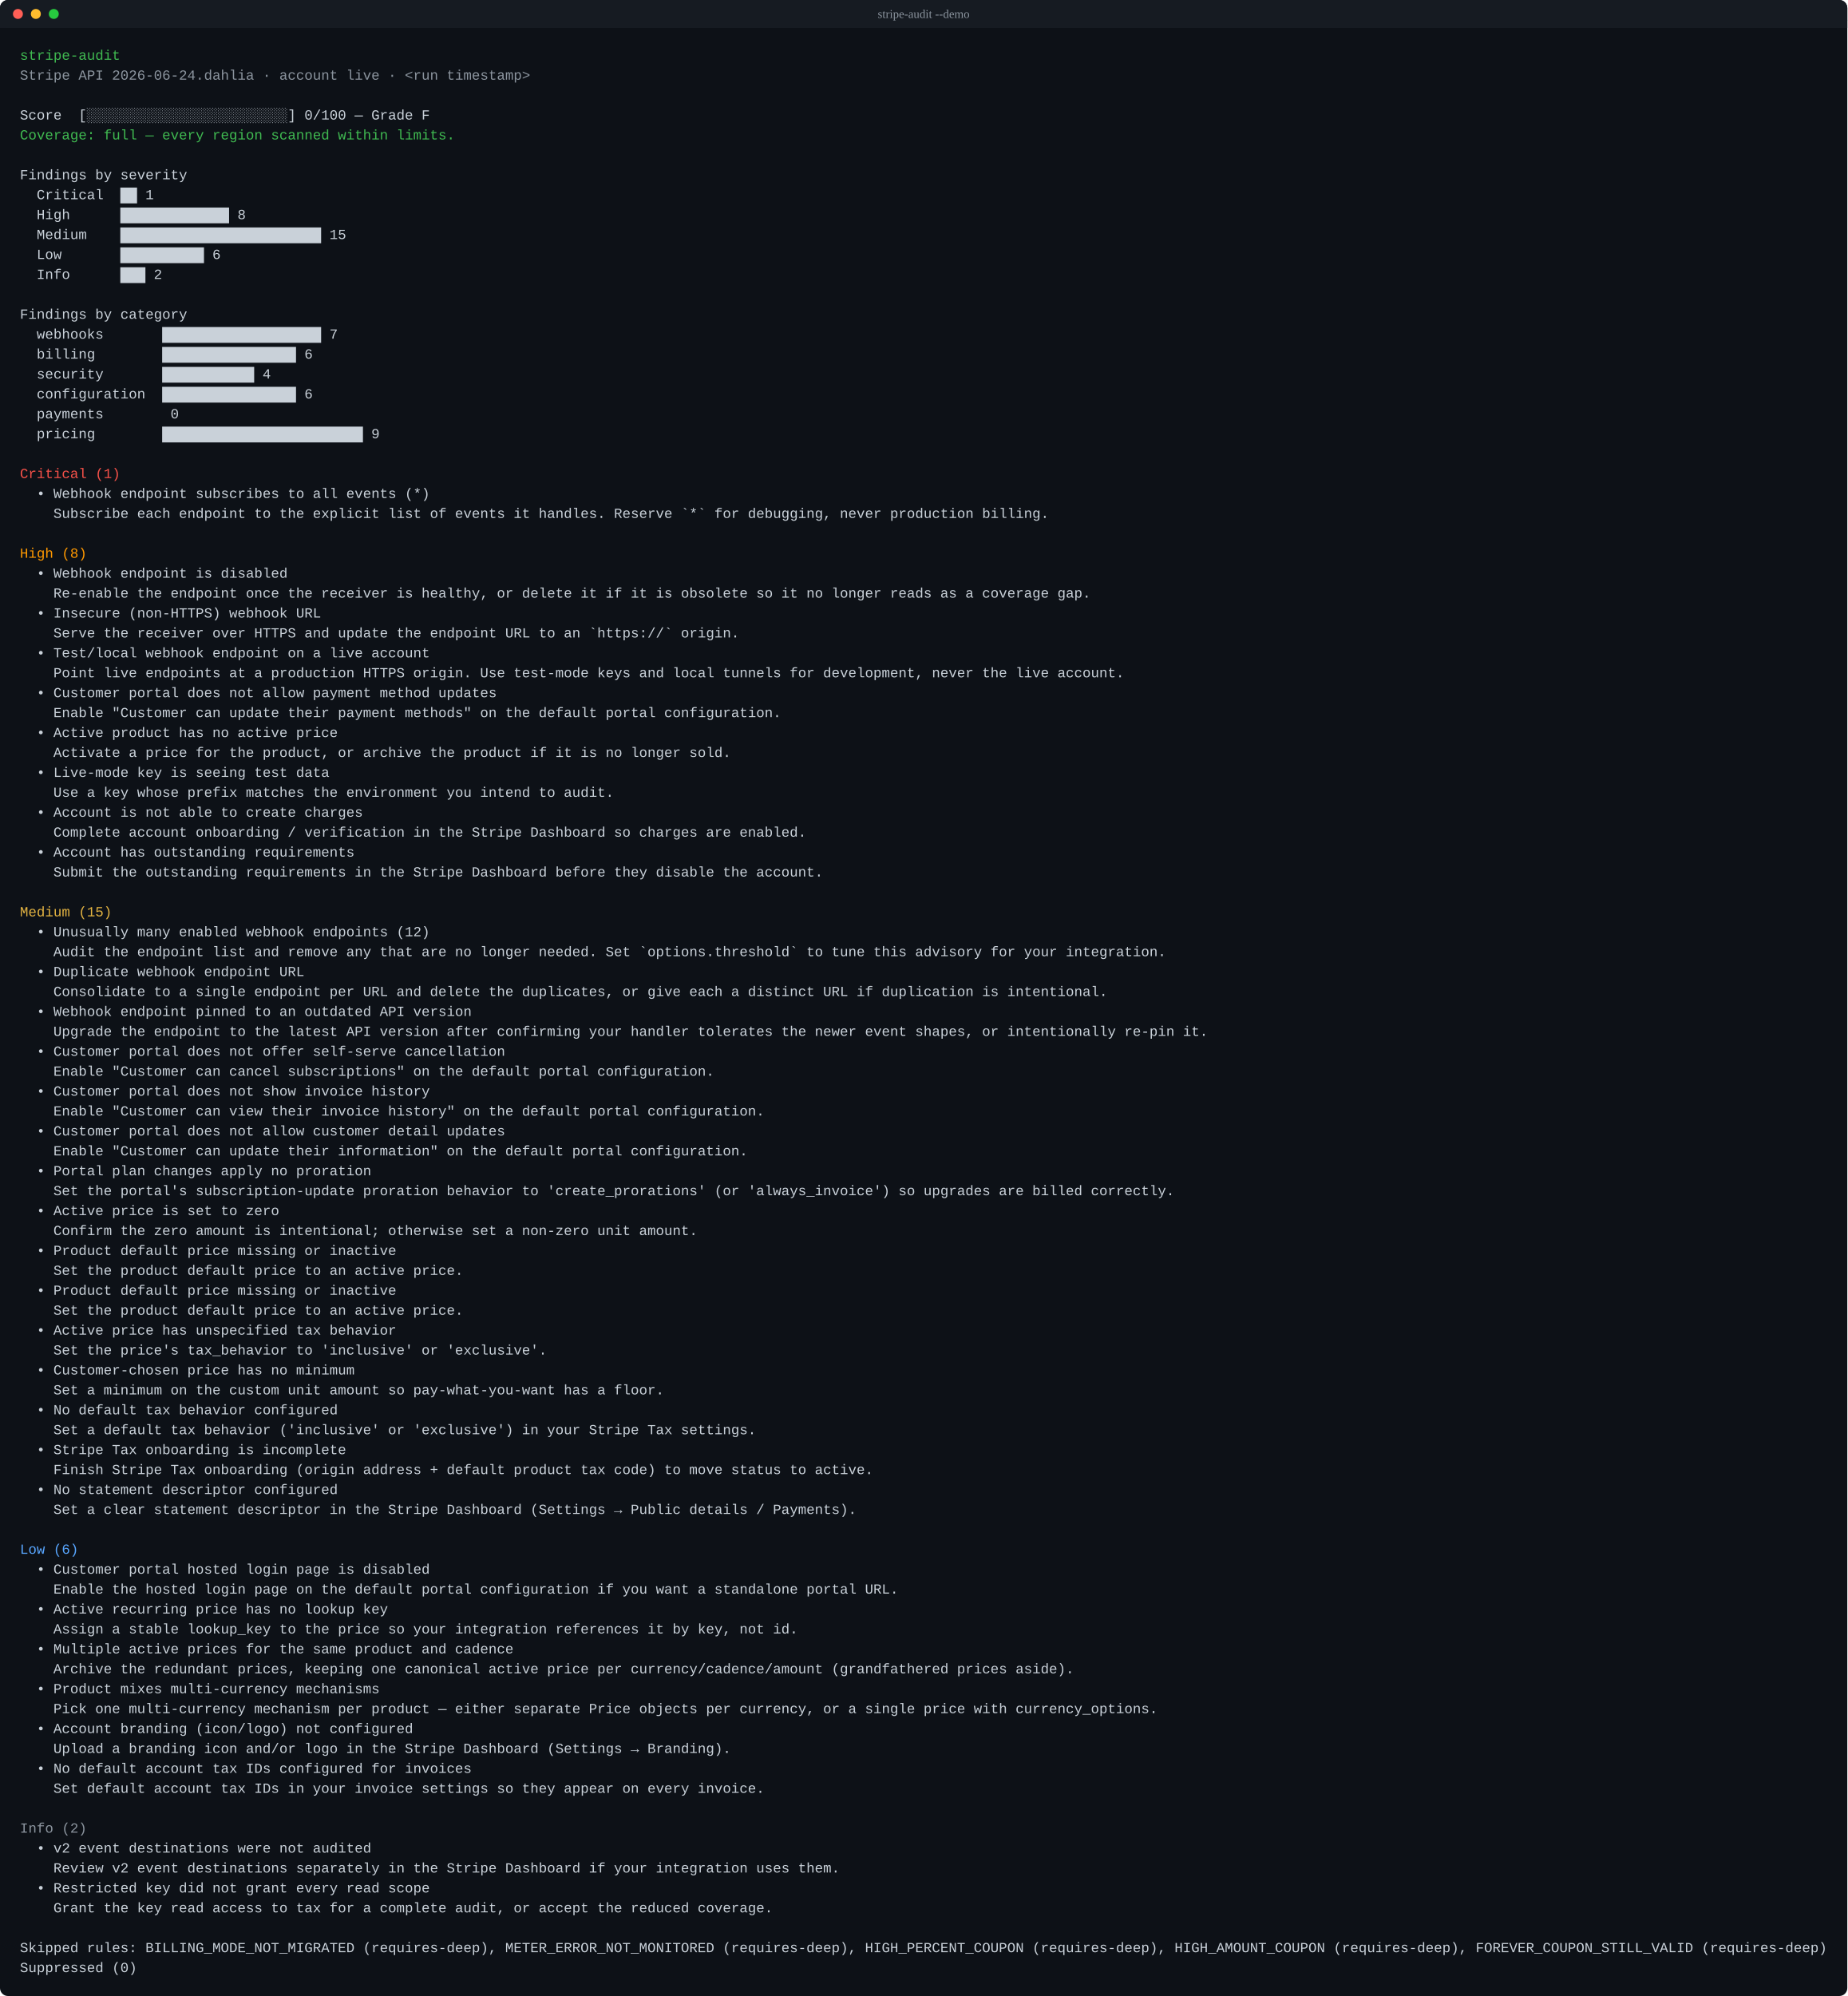
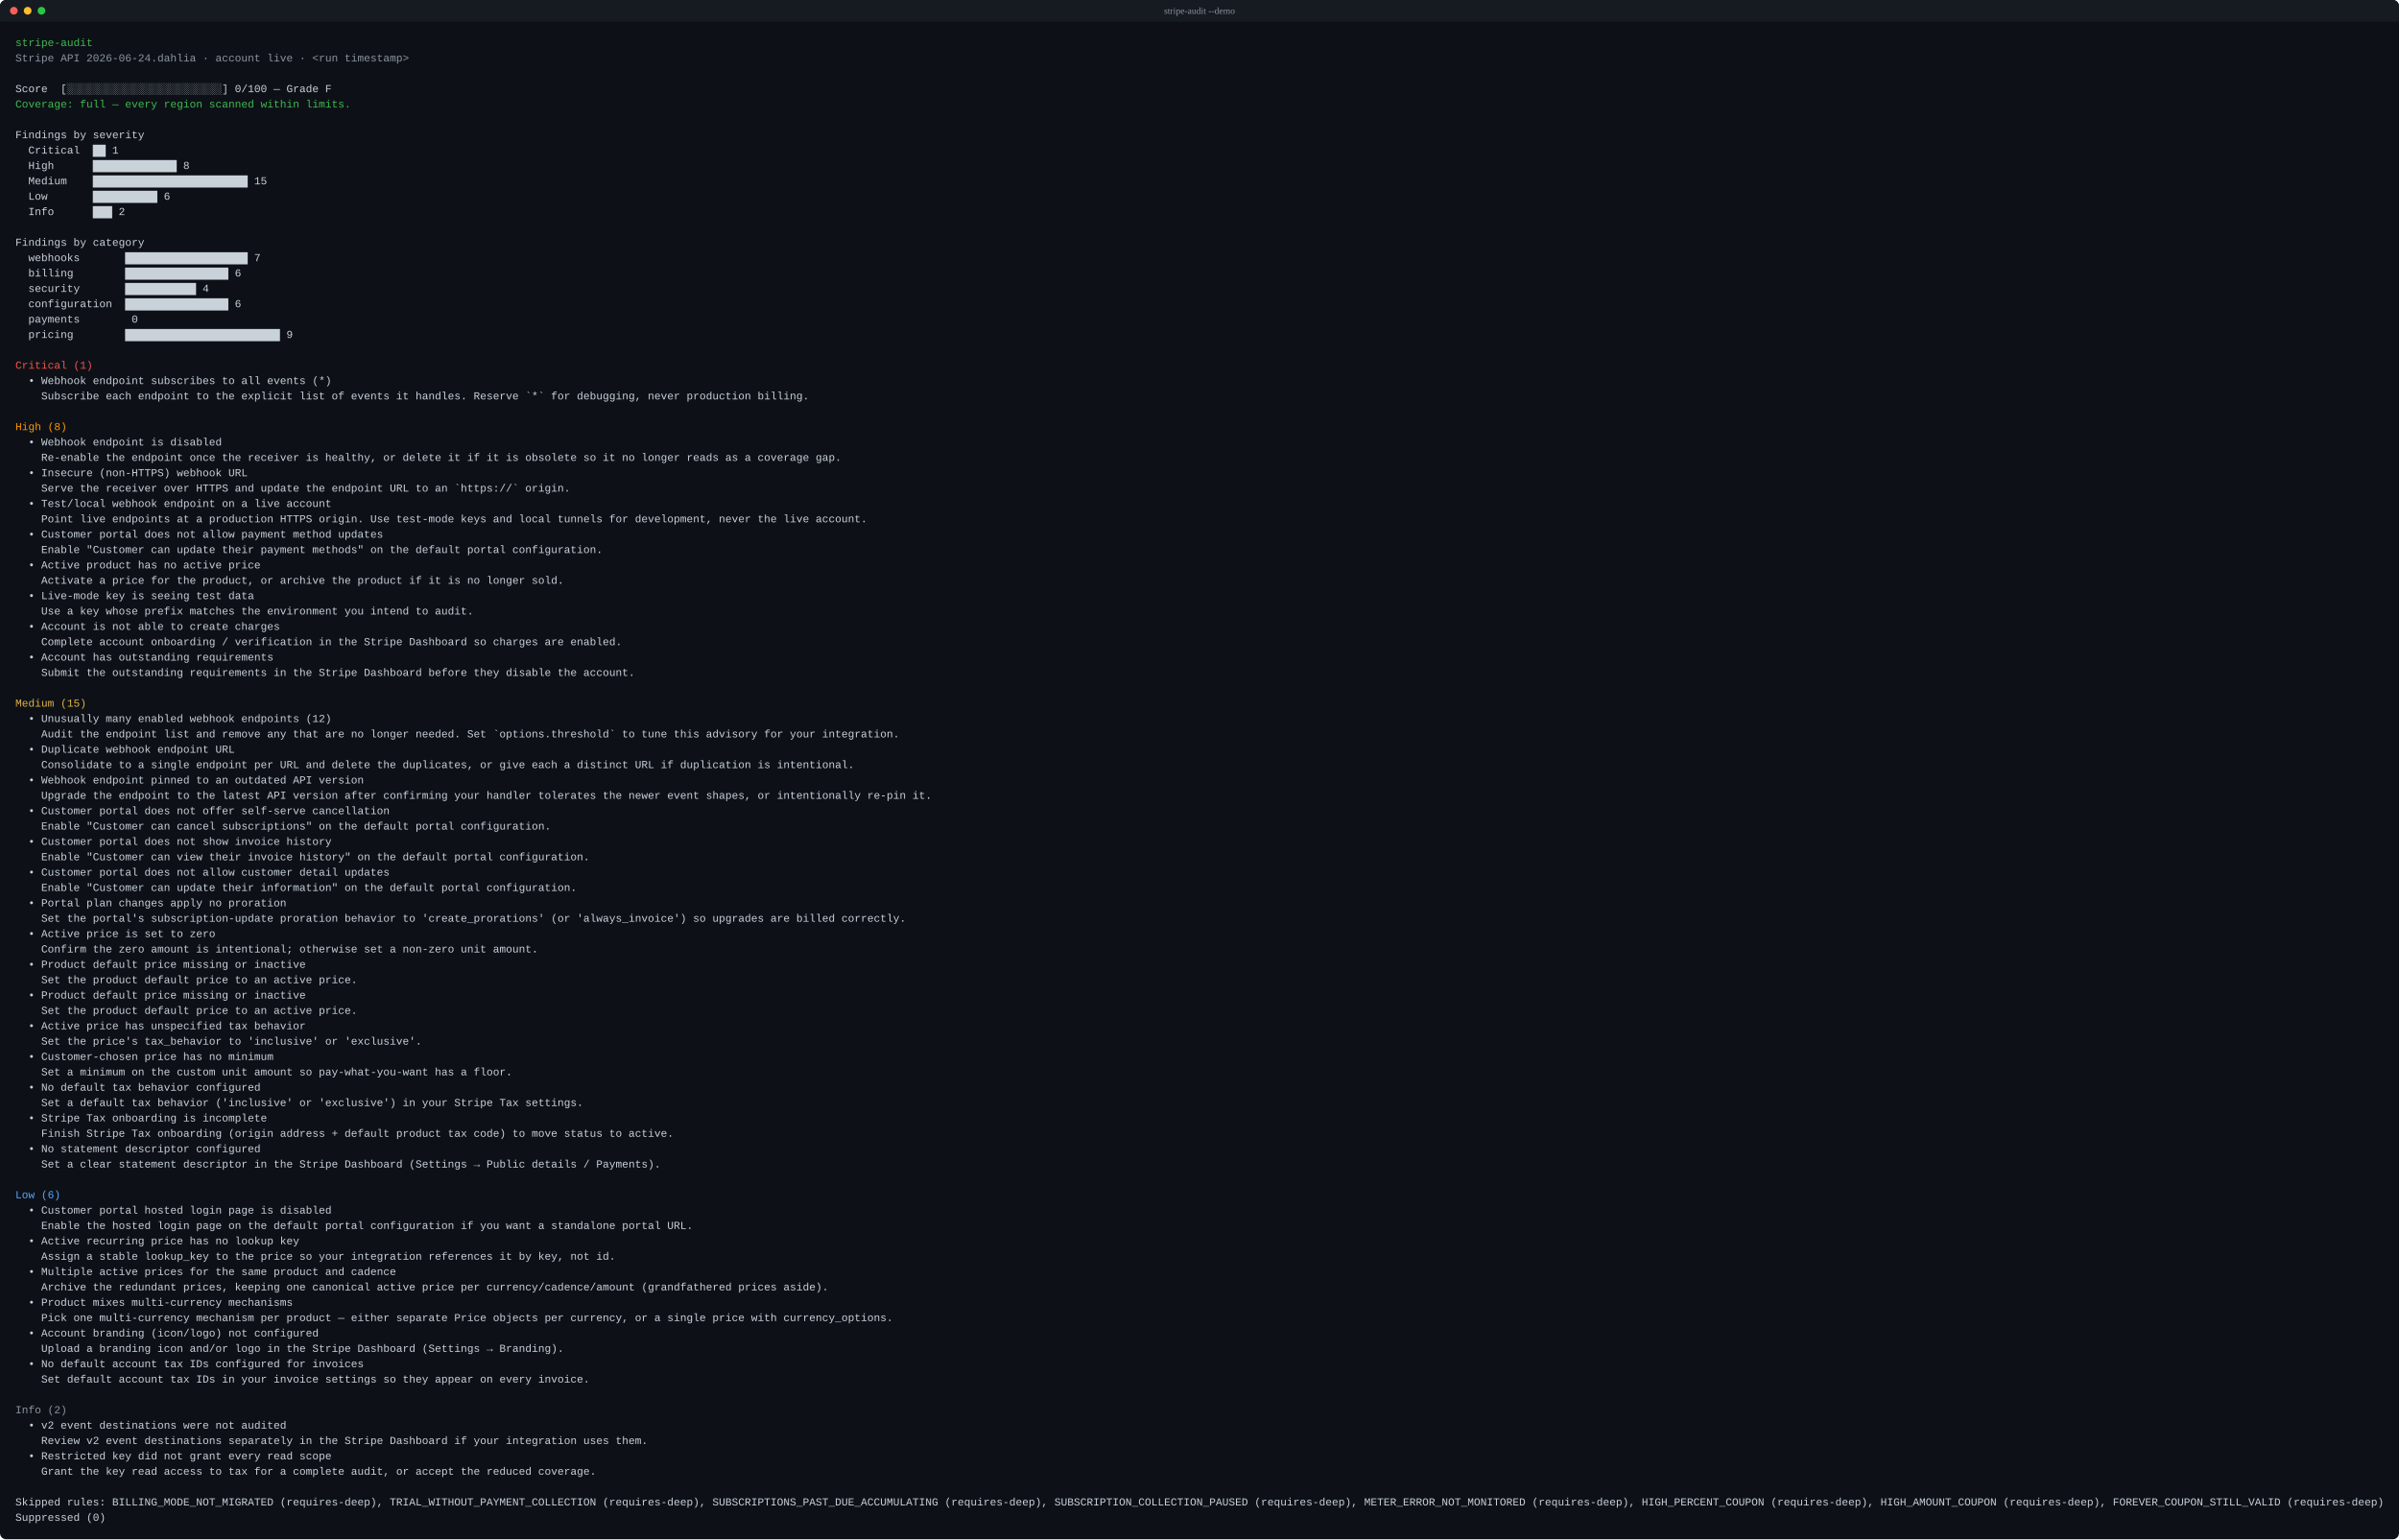
- <svg xmlns="http://www.w3.org/2000/svg" width="1855" height="2004" viewBox="0 0 1855 2004" role="img" aria-label="stripe-audit --demo terminal output">
-   <rect width="1855" height="2004" rx="8" fill="#0d1117" />
-   <rect width="1855" height="28" rx="8" fill="#161b22" />
-   <rect y="20" width="1855" height="8" fill="#161b22" />
+ <svg xmlns="http://www.w3.org/2000/svg" width="3123" height="2004" viewBox="0 0 3123 2004" role="img" aria-label="stripe-audit --demo terminal output">
+   <rect width="3123" height="2004" rx="8" fill="#0d1117" />
+   <rect width="3123" height="28" rx="8" fill="#161b22" />
+   <rect y="20" width="3123" height="8" fill="#161b22" />
  <circle cx="18" cy="14" r="5" fill="#ff5f56" />
  <circle cx="36" cy="14" r="5" fill="#ffbd2e" />
  <circle cx="54" cy="14" r="5" fill="#27c93f" />
-   <text x="927.5" y="18" fill="#8b949e" text-anchor="middle" font-size="12">stripe-audit --demo</text>
+   <text x="1561.5" y="18" fill="#8b949e" text-anchor="middle" font-size="12">stripe-audit --demo</text>
  <g font-family="ui-monospace, SFMono-Regular, Menlo, Consolas, 'Liberation Mono', monospace" font-size="14" xml:space="preserve">
    <text x="20" y="60" fill="#3fb950">stripe-audit</text>
    <text x="20" y="80" fill="#8b949e">Stripe API 2026-06-24.dahlia · account live · &lt;run timestamp&gt;</text>
    <text x="20" y="120" fill="#c9d1d9">Score  [░░░░░░░░░░░░░░░░░░░░░░░░] 0/100 — Grade F</text>
    <text x="20" y="140" fill="#3fb950">Coverage: full — every region scanned within limits.</text>
    <text x="20" y="180" fill="#c9d1d9">Findings by severity</text>
    <text x="20" y="200" fill="#c9d1d9">  Critical  ██ 1</text>
    <text x="20" y="220" fill="#c9d1d9">  High      █████████████ 8</text>
    <text x="20" y="240" fill="#c9d1d9">  Medium    ████████████████████████ 15</text>
    <text x="20" y="260" fill="#c9d1d9">  Low       ██████████ 6</text>
    <text x="20" y="280" fill="#c9d1d9">  Info      ███ 2</text>
    <text x="20" y="320" fill="#c9d1d9">Findings by category</text>
    <text x="20" y="340" fill="#c9d1d9">  webhooks       ███████████████████ 7</text>
    <text x="20" y="360" fill="#c9d1d9">  billing        ████████████████ 6</text>
    <text x="20" y="380" fill="#c9d1d9">  security       ███████████ 4</text>
    <text x="20" y="400" fill="#c9d1d9">  configuration  ████████████████ 6</text>
    <text x="20" y="420" fill="#c9d1d9">  payments        0</text>
    <text x="20" y="440" fill="#c9d1d9">  pricing        ████████████████████████ 9</text>
    <text x="20" y="480" fill="#f85149">Critical (1)</text>
    <text x="20" y="500" fill="#c9d1d9">  • Webhook endpoint subscribes to all events (*)</text>
    <text x="20" y="520" fill="#c9d1d9">    Subscribe each endpoint to the explicit list of events it handles. Reserve `*` for debugging, never production billing.</text>
    <text x="20" y="560" fill="#ff9800">High (8)</text>
    <text x="20" y="580" fill="#c9d1d9">  • Webhook endpoint is disabled</text>
    <text x="20" y="600" fill="#c9d1d9">    Re-enable the endpoint once the receiver is healthy, or delete it if it is obsolete so it no longer reads as a coverage gap.</text>
    <text x="20" y="620" fill="#c9d1d9">  • Insecure (non-HTTPS) webhook URL</text>
    <text x="20" y="640" fill="#c9d1d9">    Serve the receiver over HTTPS and update the endpoint URL to an `https://` origin.</text>
    <text x="20" y="660" fill="#c9d1d9">  • Test/local webhook endpoint on a live account</text>
    <text x="20" y="680" fill="#c9d1d9">    Point live endpoints at a production HTTPS origin. Use test-mode keys and local tunnels for development, never the live account.</text>
    <text x="20" y="700" fill="#c9d1d9">  • Customer portal does not allow payment method updates</text>
    <text x="20" y="720" fill="#c9d1d9">    Enable "Customer can update their payment methods" on the default portal configuration.</text>
    <text x="20" y="740" fill="#c9d1d9">  • Active product has no active price</text>
    <text x="20" y="760" fill="#c9d1d9">    Activate a price for the product, or archive the product if it is no longer sold.</text>
    <text x="20" y="780" fill="#c9d1d9">  • Live-mode key is seeing test data</text>
    <text x="20" y="800" fill="#c9d1d9">    Use a key whose prefix matches the environment you intend to audit.</text>
    <text x="20" y="820" fill="#c9d1d9">  • Account is not able to create charges</text>
    <text x="20" y="840" fill="#c9d1d9">    Complete account onboarding / verification in the Stripe Dashboard so charges are enabled.</text>
    <text x="20" y="860" fill="#c9d1d9">  • Account has outstanding requirements</text>
    <text x="20" y="880" fill="#c9d1d9">    Submit the outstanding requirements in the Stripe Dashboard before they disable the account.</text>
    <text x="20" y="920" fill="#e3b341">Medium (15)</text>
    <text x="20" y="940" fill="#c9d1d9">  • Unusually many enabled webhook endpoints (12)</text>
    <text x="20" y="960" fill="#c9d1d9">    Audit the endpoint list and remove any that are no longer needed. Set `options.threshold` to tune this advisory for your integration.</text>
    <text x="20" y="980" fill="#c9d1d9">  • Duplicate webhook endpoint URL</text>
    <text x="20" y="1000" fill="#c9d1d9">    Consolidate to a single endpoint per URL and delete the duplicates, or give each a distinct URL if duplication is intentional.</text>
    <text x="20" y="1020" fill="#c9d1d9">  • Webhook endpoint pinned to an outdated API version</text>
    <text x="20" y="1040" fill="#c9d1d9">    Upgrade the endpoint to the latest API version after confirming your handler tolerates the newer event shapes, or intentionally re-pin it.</text>
    <text x="20" y="1060" fill="#c9d1d9">  • Customer portal does not offer self-serve cancellation</text>
    <text x="20" y="1080" fill="#c9d1d9">    Enable "Customer can cancel subscriptions" on the default portal configuration.</text>
    <text x="20" y="1100" fill="#c9d1d9">  • Customer portal does not show invoice history</text>
    <text x="20" y="1120" fill="#c9d1d9">    Enable "Customer can view their invoice history" on the default portal configuration.</text>
    <text x="20" y="1140" fill="#c9d1d9">  • Customer portal does not allow customer detail updates</text>
    <text x="20" y="1160" fill="#c9d1d9">    Enable "Customer can update their information" on the default portal configuration.</text>
    <text x="20" y="1180" fill="#c9d1d9">  • Portal plan changes apply no proration</text>
    <text x="20" y="1200" fill="#c9d1d9">    Set the portal's subscription-update proration behavior to 'create_prorations' (or 'always_invoice') so upgrades are billed correctly.</text>
    <text x="20" y="1220" fill="#c9d1d9">  • Active price is set to zero</text>
    <text x="20" y="1240" fill="#c9d1d9">    Confirm the zero amount is intentional; otherwise set a non-zero unit amount.</text>
    <text x="20" y="1260" fill="#c9d1d9">  • Product default price missing or inactive</text>
    <text x="20" y="1280" fill="#c9d1d9">    Set the product default price to an active price.</text>
    <text x="20" y="1300" fill="#c9d1d9">  • Product default price missing or inactive</text>
    <text x="20" y="1320" fill="#c9d1d9">    Set the product default price to an active price.</text>
    <text x="20" y="1340" fill="#c9d1d9">  • Active price has unspecified tax behavior</text>
    <text x="20" y="1360" fill="#c9d1d9">    Set the price's tax_behavior to 'inclusive' or 'exclusive'.</text>
    <text x="20" y="1380" fill="#c9d1d9">  • Customer-chosen price has no minimum</text>
    <text x="20" y="1400" fill="#c9d1d9">    Set a minimum on the custom unit amount so pay-what-you-want has a floor.</text>
    <text x="20" y="1420" fill="#c9d1d9">  • No default tax behavior configured</text>
    <text x="20" y="1440" fill="#c9d1d9">    Set a default tax behavior ('inclusive' or 'exclusive') in your Stripe Tax settings.</text>
    <text x="20" y="1460" fill="#c9d1d9">  • Stripe Tax onboarding is incomplete</text>
    <text x="20" y="1480" fill="#c9d1d9">    Finish Stripe Tax onboarding (origin address + default product tax code) to move status to active.</text>
    <text x="20" y="1500" fill="#c9d1d9">  • No statement descriptor configured</text>
    <text x="20" y="1520" fill="#c9d1d9">    Set a clear statement descriptor in the Stripe Dashboard (Settings → Public details / Payments).</text>
    <text x="20" y="1560" fill="#58a6ff">Low (6)</text>
    <text x="20" y="1580" fill="#c9d1d9">  • Customer portal hosted login page is disabled</text>
    <text x="20" y="1600" fill="#c9d1d9">    Enable the hosted login page on the default portal configuration if you want a standalone portal URL.</text>
    <text x="20" y="1620" fill="#c9d1d9">  • Active recurring price has no lookup key</text>
    <text x="20" y="1640" fill="#c9d1d9">    Assign a stable lookup_key to the price so your integration references it by key, not id.</text>
    <text x="20" y="1660" fill="#c9d1d9">  • Multiple active prices for the same product and cadence</text>
    <text x="20" y="1680" fill="#c9d1d9">    Archive the redundant prices, keeping one canonical active price per currency/cadence/amount (grandfathered prices aside).</text>
    <text x="20" y="1700" fill="#c9d1d9">  • Product mixes multi-currency mechanisms</text>
    <text x="20" y="1720" fill="#c9d1d9">    Pick one multi-currency mechanism per product — either separate Price objects per currency, or a single price with currency_options.</text>
    <text x="20" y="1740" fill="#c9d1d9">  • Account branding (icon/logo) not configured</text>
    <text x="20" y="1760" fill="#c9d1d9">    Upload a branding icon and/or logo in the Stripe Dashboard (Settings → Branding).</text>
    <text x="20" y="1780" fill="#c9d1d9">  • No default account tax IDs configured for invoices</text>
    <text x="20" y="1800" fill="#c9d1d9">    Set default account tax IDs in your invoice settings so they appear on every invoice.</text>
    <text x="20" y="1840" fill="#8b949e">Info (2)</text>
    <text x="20" y="1860" fill="#c9d1d9">  • v2 event destinations were not audited</text>
    <text x="20" y="1880" fill="#c9d1d9">    Review v2 event destinations separately in the Stripe Dashboard if your integration uses them.</text>
    <text x="20" y="1900" fill="#c9d1d9">  • Restricted key did not grant every read scope</text>
    <text x="20" y="1920" fill="#c9d1d9">    Grant the key read access to tax for a complete audit, or accept the reduced coverage.</text>
-     <text x="20" y="1960" fill="#c9d1d9">Skipped rules: BILLING_MODE_NOT_MIGRATED (requires-deep), METER_ERROR_NOT_MONITORED (requires-deep), HIGH_PERCENT_COUPON (requires-deep), HIGH_AMOUNT_COUPON (requires-deep), FOREVER_COUPON_STILL_VALID (requires-deep)</text>
+     <text x="20" y="1960" fill="#c9d1d9">Skipped rules: BILLING_MODE_NOT_MIGRATED (requires-deep), TRIAL_WITHOUT_PAYMENT_COLLECTION (requires-deep), SUBSCRIPTIONS_PAST_DUE_ACCUMULATING (requires-deep), SUBSCRIPTION_COLLECTION_PAUSED (requires-deep), METER_ERROR_NOT_MONITORED (requires-deep), HIGH_PERCENT_COUPON (requires-deep), HIGH_AMOUNT_COUPON (requires-deep), FOREVER_COUPON_STILL_VALID (requires-deep)</text>
    <text x="20" y="1980" fill="#c9d1d9">Suppressed (0)</text>
  </g>
</svg>
